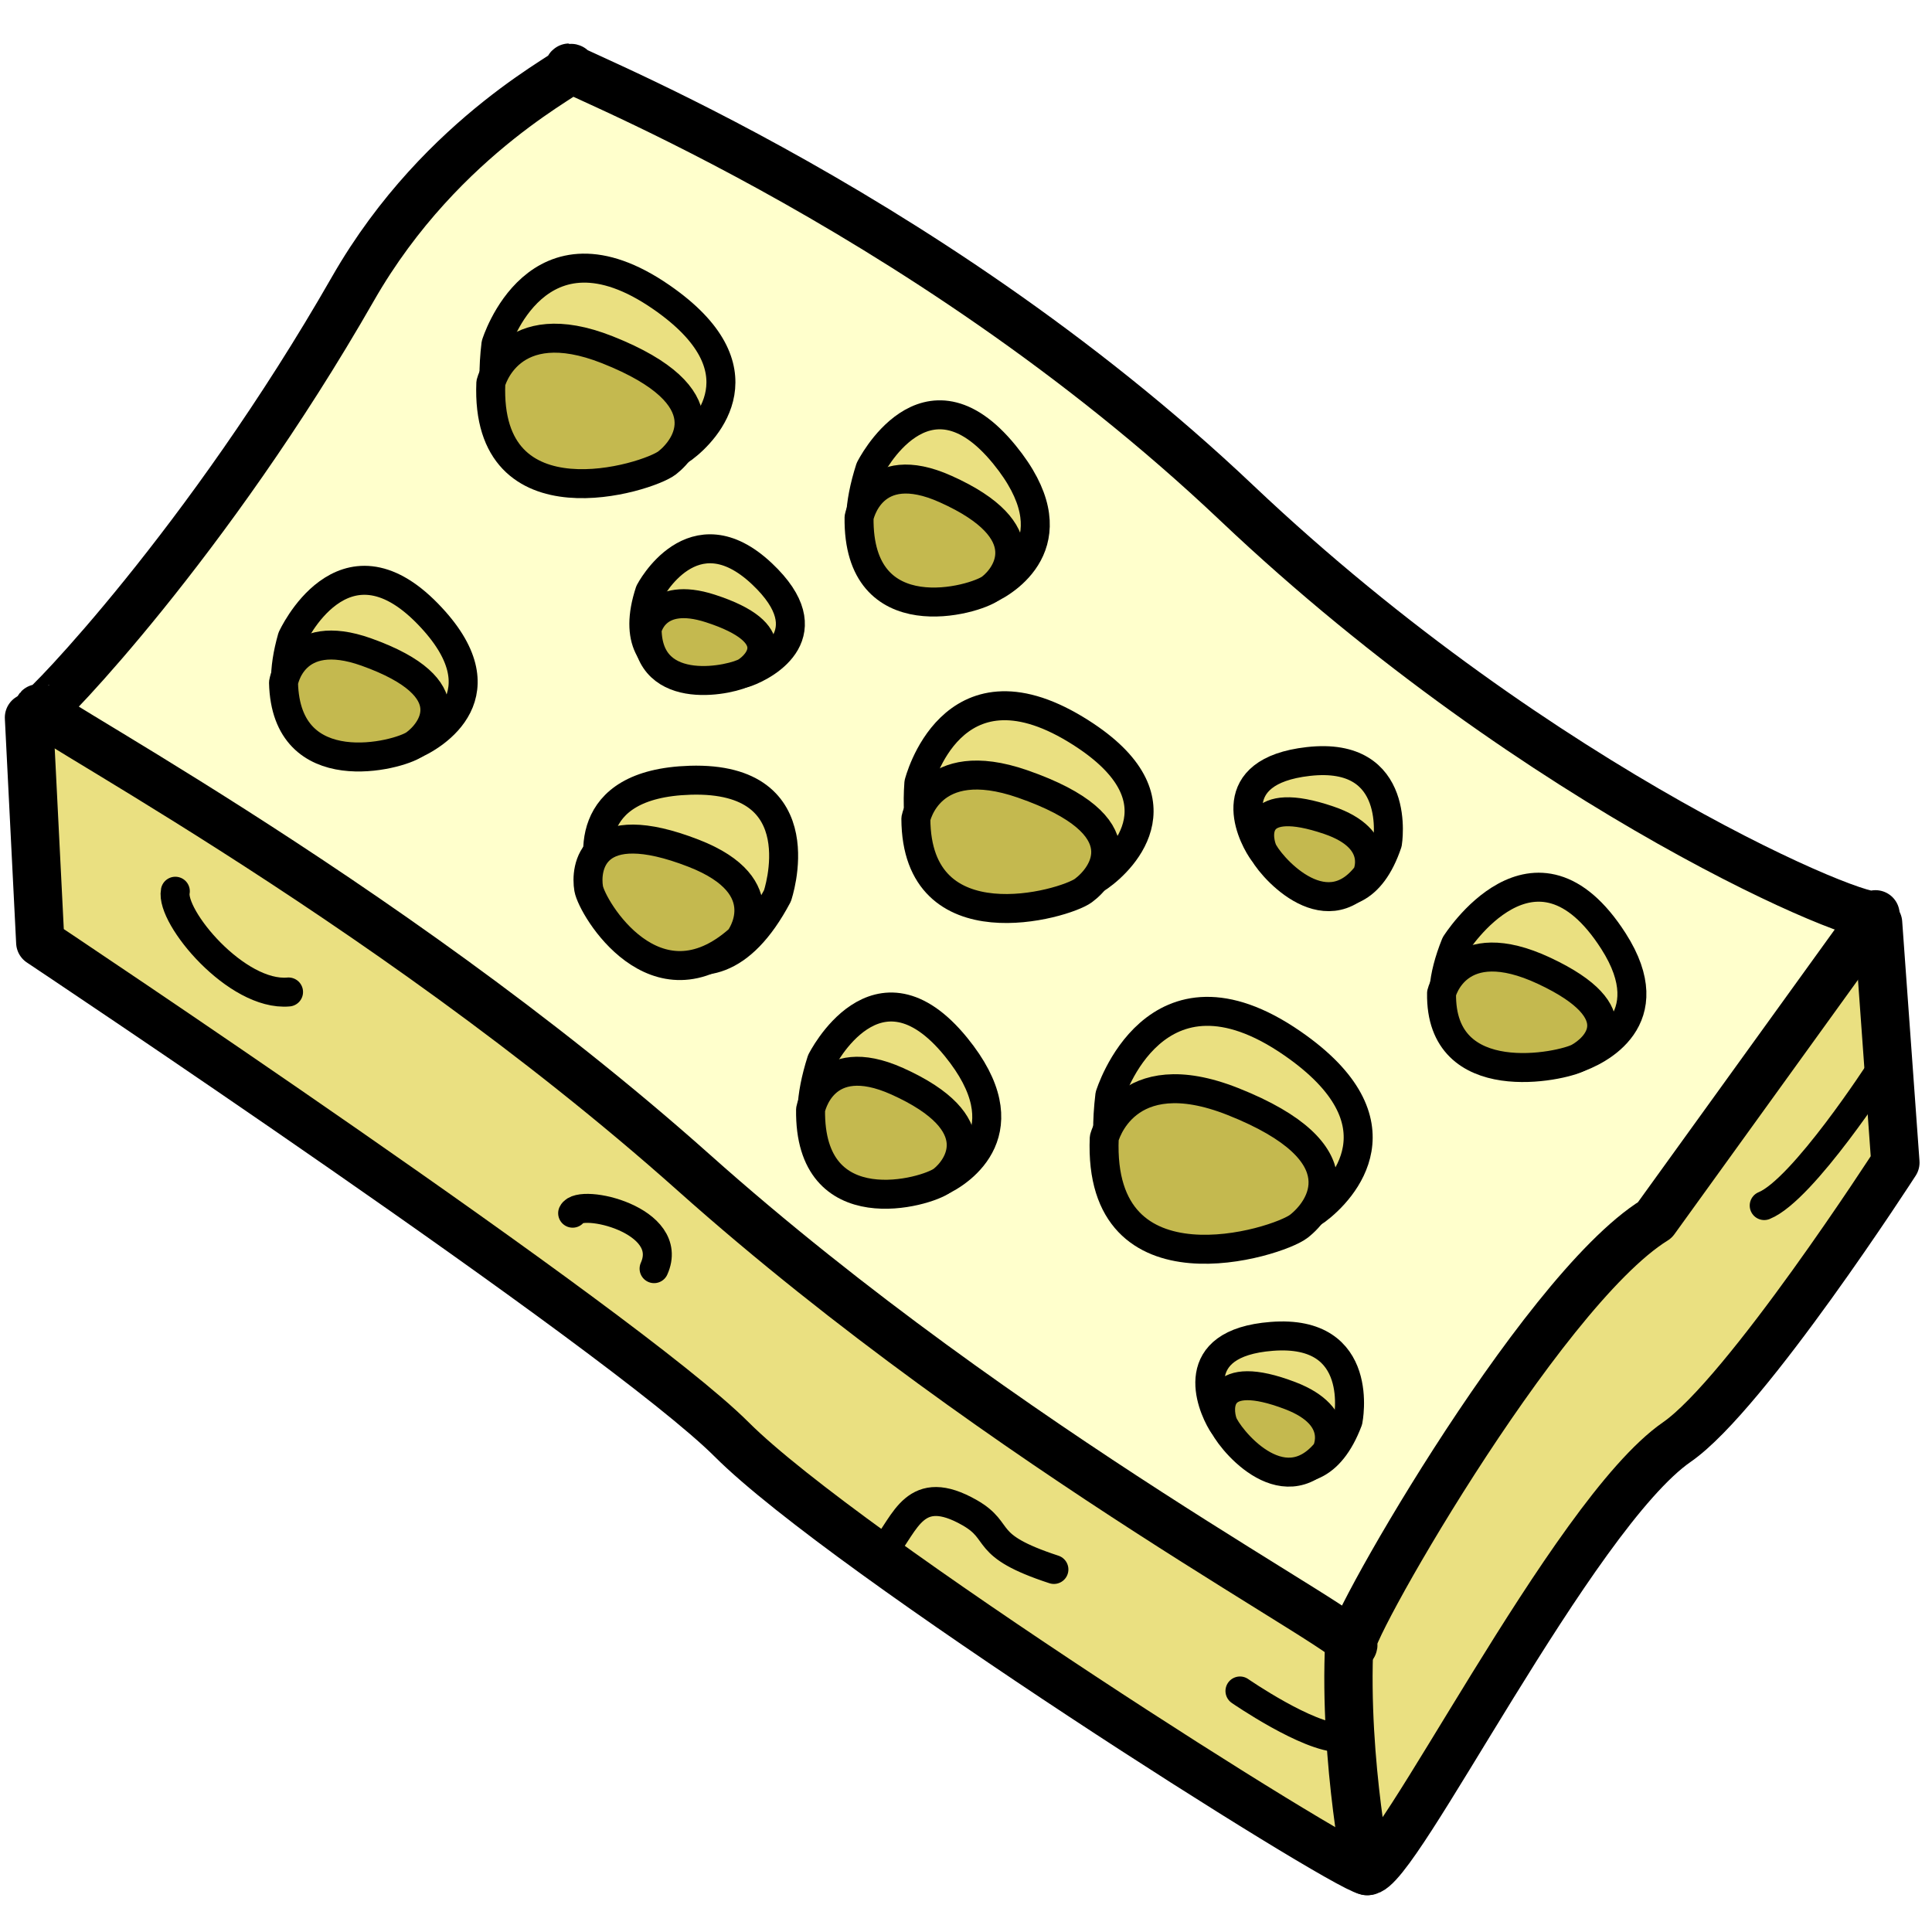
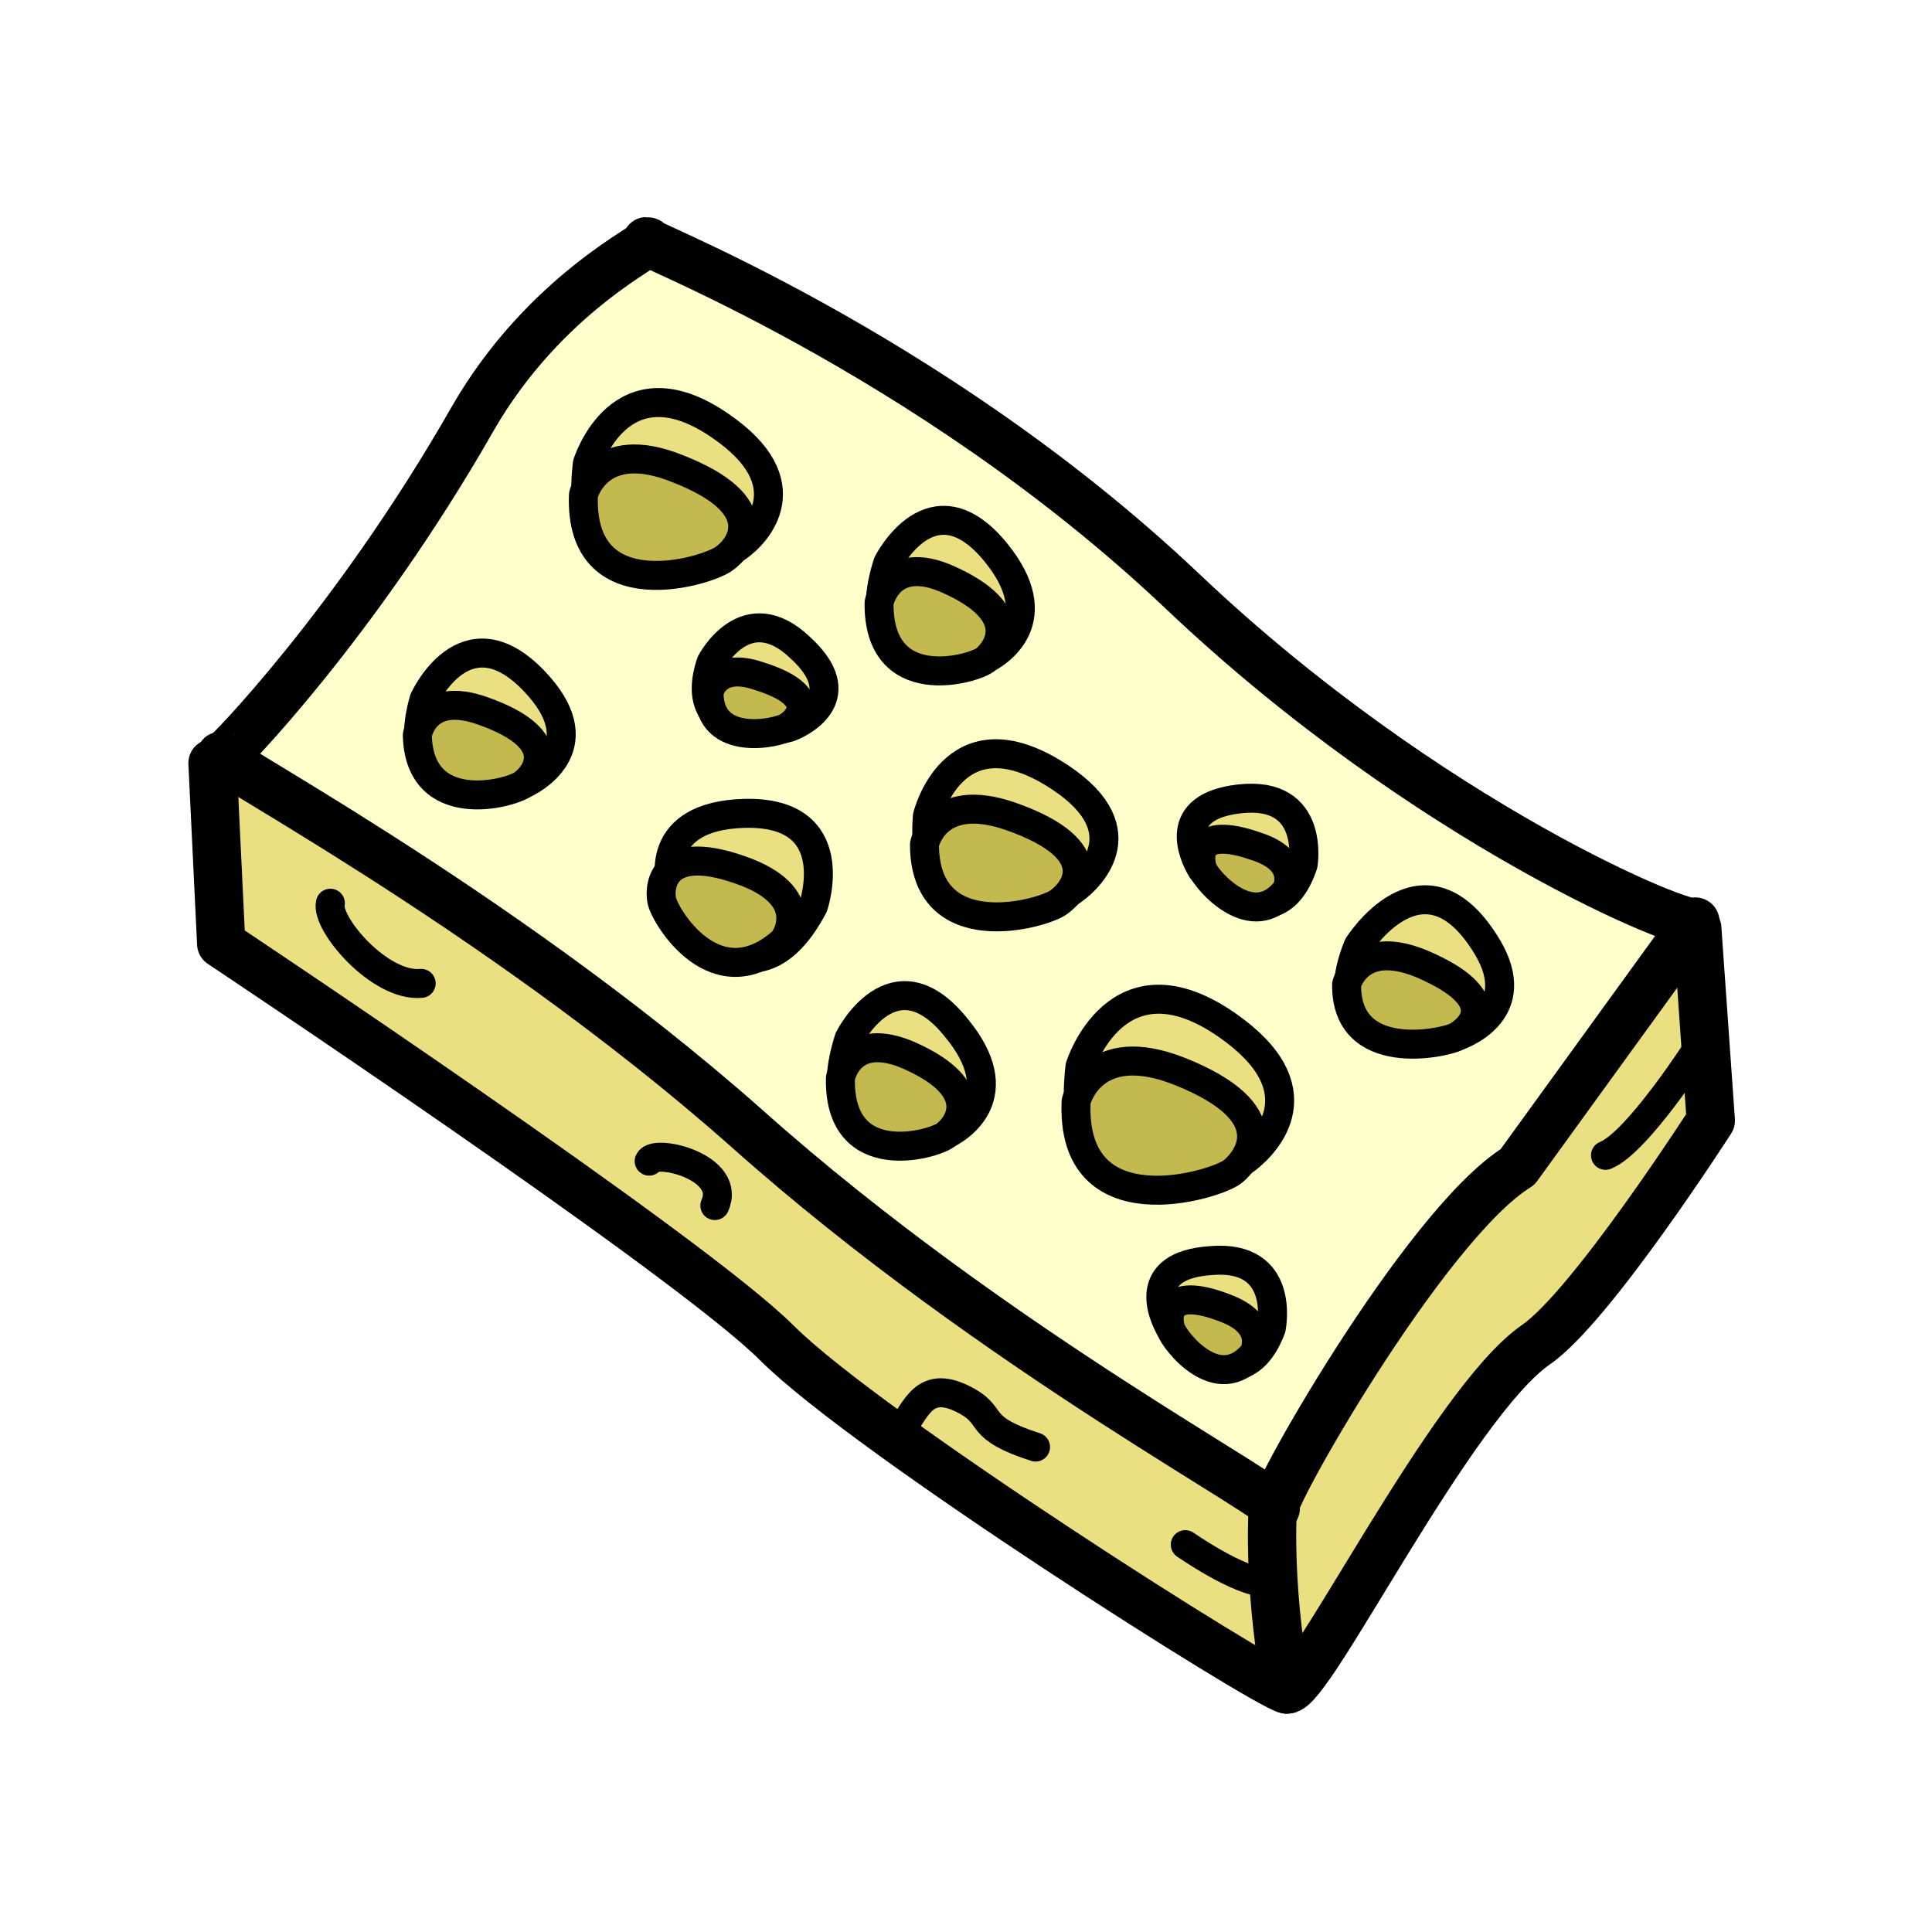
<svg xmlns="http://www.w3.org/2000/svg" version="1.2" viewBox="0 0 200 200">
-   <path id="bottom" d="m3 74.28l1.17 23.28c0 0 60.22 40.11 71.57 51.45 11.85 11.85 62.95 44.15 65.76 44.68 2.81 0.53 21.22-36.89 32.09-44.41 7.16-4.96 22.62-28.93 22.62-28.93l-1.79-24.81z" style="fill:#eae081;stroke:#000000;stroke-linecap:round;stroke-linejoin:round;stroke-width:5" />
-   <path id="corner" fill-rule="evenodd" d="m141.5 193.69c0 0-2.73-13.49-1.66-26.16" style="fill:none;stroke:#000000;stroke-linecap:round;stroke-linejoin:round;stroke-width:5" />
-   <path id="top" fill-rule="evenodd" d="m194.15 94.65l-22.84 31.65c-12.08 7.47-32.92 44.53-31.3 44.08 2.11-0.6-35.66-19.98-68.19-48.99-32.65-29.12-72.03-49.37-67.48-48.02 0.31 0.09 17.09-17.07 32.21-43.5 9.31-16.26 23.39-22.63 22.59-22.83-3.6-0.9 35.68 13.56 68.89 45.03 31.77 30.1 65.71 43.97 66.12 42.58z" style="fill:#ffffcc;stroke:#000000;stroke-linecap:round;stroke-linejoin:round;stroke-width:5" />
-   <path id="hole1-e" d="m51.34 35.63c0 0 4.21-13.79 17.12-4.87 10.73 7.41 4.72 13.8 2.26 15.64-2.47 1.84-21.77 9.15-19.38-10.77z" style="fill:#eae081;stroke:#000000;stroke-linecap:round;stroke-linejoin:round;stroke-width:3" />
-   <path id="hole1" d="m50.81 39.64c0 0 1.85-7.48 12.07-3.43 12.21 4.84 8.19 10.14 6.19 11.7-2.02 1.58-18.88 6.79-18.26-8.27z" style="fill:#c4b94f;stroke:#000000;stroke-linecap:round;stroke-linejoin:round;stroke-width:3" />
-   <path id="hole2-e" d="m114.89 113.39c0 0 4.65-15.23 18.9-5.38 11.84 8.18 5.21 15.24 2.49 17.27-2.72 2.03-24.03 10.1-21.39-11.89z" style="fill:#eae081;stroke:#000000;stroke-linecap:round;stroke-linejoin:round;stroke-width:3" />
-   <path id="hole2" d="m114.31 117.81c0 0 2.04-8.25 13.32-3.78 13.47 5.34 9.04 11.2 6.83 12.91-2.23 1.74-20.84 7.5-20.15-9.13z" style="fill:#c4b94f;stroke:#000000;stroke-linecap:round;stroke-linejoin:round;stroke-width:3" />
-   <path id="hole3-e" d="m95.12 81.07c0 0 3.33-13.37 16.22-5.57 11.47 6.95 4.98 13.47 2.46 15.25-2.47 1.75-19.97 7.95-18.68-9.68z" style="fill:#eae081;stroke:#000000;stroke-linecap:round;stroke-linejoin:round;stroke-width:3" />
-   <path id="hole3" d="m94.81 84.74c0 0 1.35-6.95 11.04-3.59 12.48 4.33 8.31 9.56 6.3 11.04-1.99 1.46-17.3 5.81-17.34-7.45z" style="fill:#c4b94f;stroke:#000000;stroke-linecap:round;stroke-linejoin:round;stroke-width:3" />
-   <path id="hole4-e " d="m80.48 92.74c0 0 4.23-12.37-9.03-11.97-11.41 0.35-9.88 8.42-8.94 10.97 0.92 2.49 10.34 15.39 17.97 1z" style="fill:#eae081;stroke:#000000;stroke-linecap:round;stroke-linejoin:round;stroke-width:3" />
-   <path id="hole4" d="m76.55 97.21c0 0 4.17-5.41-4.74-8.88-10.69-4.16-11.22 1.62-10.87 3.66 0.35 2 6.92 12.99 15.61 5.22z" style="fill:#c4b94f;stroke:#000000;stroke-linecap:round;stroke-linejoin:round;stroke-width:3" />
-   <path id="hole5-e" d="m90.07 48.51c0 0 5.71-11.49 13.9-1.46 7.06 8.64 0.59 12.98-1.74 14.01-2.28 1.01-17.07 2.79-12.16-12.55z" style="fill:#eae081;stroke:#000000;stroke-linecap:round;stroke-linejoin:round;stroke-width:3" />
-   <path id="hole5" d="m88.93 53.56c0 0 1.21-6.42 8.97-2.93 9.77 4.38 6.32 8.98 4.69 10.24-1.6 1.26-13.82 4.76-13.66-7.31z" style="fill:#c4b94f;stroke:#000000;stroke-linecap:round;stroke-linejoin:round;stroke-width:3" />
-   <path id="hole6-e" d="m85.04 109.81c0 0 5.71-11.49 13.91-1.45 7.05 8.64 0.59 12.98-1.75 14.01-2.27 1-17.07 2.79-12.16-12.56z" style="fill:#eae081;stroke:#000000;stroke-linecap:round;stroke-linejoin:round;stroke-width:3" />
-   <path id="hole6" d="m83.91 114.86c0 0 1.21-6.41 8.97-2.93 9.76 4.39 6.31 8.98 4.69 10.25-1.61 1.26-13.83 4.75-13.66-7.32z" style="fill:#c4b94f;stroke:#000000;stroke-linecap:round;stroke-linejoin:round;stroke-width:3" />
-   <path id="hole7-e" d="m150.68 97.74c0 0 8.19-13.06 16.35-0.31 5.19 8.12-1.61 11.41-3.97 12.18-2.33 0.76-18.05 2.2-12.38-11.87z" style="fill:#eae081;stroke:#000000;stroke-linecap:round;stroke-linejoin:round;stroke-width:3" />
-   <path id="hole7" d="m149.23 102.81c0 0 1.58-6.55 10.63-2.31 9.37 4.39 5.3 8.01 3.57 8.97-1.7 0.95-14.38 3.67-14.2-6.66z" style="fill:#c4b94f;stroke:#000000;stroke-linecap:round;stroke-linejoin:round;stroke-width:3" />
-   <path id="hole1-e copy 7" d="m30.24 66.02c0 0 5.24-11.54 14.05-2.47 8.01 8.24 0.73 12.67-1.75 13.67-2.34 0.95-16.19 2.48-12.3-11.2z" style="fill:#eae081;stroke:#000000;stroke-linecap:round;stroke-linejoin:round;stroke-width:3" />
-   <path id="hole8" d="m29.35 70.66c0 0 0.92-5.9 8.58-3.16 10.5 3.75 6.71 8.32 5 9.54-1.66 1.19-13.34 4.21-13.58-6.38z" style="fill:#c4b94f;stroke:#000000;stroke-linecap:round;stroke-linejoin:round;stroke-width:3" />
-   <path id="hole9-e" d="m67.26 61.25c0 0 4.45-8.61 11.62-1.85 6.52 6.15 0.46 9.45-1.59 10.2-1.94 0.7-13.38 1.85-10.03-8.35z" style="fill:#eae081;stroke:#000000;stroke-linecap:round;stroke-linejoin:round;stroke-width:3" />
-   <path id="hole9" d="m66.99 65.16c0 0 0.75-4.05 6.55-2.17 7.94 2.57 5.02 5.71 3.7 6.55-1.27 0.81-10.17 2.89-10.25-4.38z" style="fill:#c4b94f;stroke:#000000;stroke-linecap:round;stroke-linejoin:round;stroke-width:3" />
-   <path id="hole10-e" d="m143.63 87.28c0 0 1.59-9.56-8.2-8.45-8.91 1.01-6.04 7.29-4.84 9.11 1.13 1.73 9.61 9.51 13.04-0.66z" style="fill:#eae081;stroke:#000000;stroke-linecap:round;stroke-linejoin:round;stroke-width:3" />
-   <path id="hole10" d="m141.5 90.57c0 0 1.82-3.7-3.94-5.66-7.91-2.7-7.45 1.56-6.89 3.02 0.53 1.42 6.41 8.42 10.83 2.64z" style="fill:#c4b94f;stroke:#000000;stroke-linecap:round;stroke-linejoin:round;stroke-width:3" />
-   <path id="hole11-e" d="m139.55 147.07c0 0 1.93-9.5-7.9-8.73-8.93 0.69-6.28 7.06-5.16 8.93 1.08 1.77 9.27 9.84 13.06-0.2z" style="fill:#eae081;stroke:#000000;stroke-linecap:round;stroke-linejoin:round;stroke-width:3" />
-   <path id="hole11" d="m137.3 150.29c0 0 1.96-3.63-3.73-5.81-7.8-2.98-7.5 1.3-7 2.78 0.48 1.43 6.11 8.64 10.73 3.03z" style="fill:#c4b94f;stroke:#000000;stroke-linecap:round;stroke-linejoin:round;stroke-width:3" />
-   <path id="dt1" fill-rule="evenodd" d="m18.15 92.26c-0.53 2.66 6.34 10.91 11.72 10.43" style="fill:none;stroke:#000000;stroke-linecap:round;stroke-linejoin:round;stroke-width:3" />
-   <path id="dt2" fill-rule="evenodd" d="m194.69 110.73c0 0-8.04 12.44-12.06 14.07" style="fill:none;stroke:#000000;stroke-linecap:round;stroke-linejoin:round;stroke-width:3" />
-   <path id="dt3" fill-rule="evenodd" d="m91.51 160.46c2.26-2.79 3.18-7.12 8.88-3.86 3.52 2.02 1.01 3.35 8.71 5.87" style="fill:none;stroke:#000000;stroke-linecap:round;stroke-linejoin:round;stroke-width:3" />
-   <path id="dt4" fill-rule="evenodd" d="m128.36 175.05c0 0 7.04 4.86 10.39 4.84" style="fill:none;stroke:#000000;stroke-linecap:round;stroke-linejoin:round;stroke-width:3" />
-   <path id="dt5" fill-rule="evenodd" d="m59.28 125.59c0.75-1.59 10.7 0.68 8.43 5.74" style="fill:none;stroke:#000000;stroke-linecap:round;stroke-linejoin:round;stroke-width:3" />
+   <path d="m22 79l0.9 18.7c0 0 48.4 32.2 57.5 41.3 9.5 9.5 50.6 35.5 52.8 35.9 2.3 0.4 17-29.6 25.8-35.7 5.7-3.9 18.1-23.2 18.1-23.2l-1.4-19.9z" style="fill:#eae081;stroke:#000;stroke-linecap:round;stroke-linejoin:round;stroke-width:5" />
+   <path fill-rule="evenodd" d="m133.2 174.9c0 0-2.2-10.8-1.3-21" style="fill:none;stroke:#000;stroke-linecap:round;stroke-linejoin:round;stroke-width:5" />
+   <path fill-rule="evenodd" d="m175.5 95.4l-18.4 25.4c-9.7 6-26.4 35.7-25.1 35.4 1.7-0.5-28.6-16.1-54.7-39.4-26.3-23.3-57.9-39.6-54.2-38.5 0.2 0.1 13.7-13.7 25.8-34.9 7.5-13.1 18.8-18.2 18.2-18.4-2.9-0.7 28.6 10.9 55.3 36.2 25.5 24.2 52.8 35.3 53.1 34.2z" style="fill:#ffc;stroke:#000;stroke-linecap:round;stroke-linejoin:round;stroke-width:5" />
+   <path d="m60.8 48c0 0 3.4-11.1 13.8-3.9 8.6 5.9 3.8 11.1 1.8 12.5-2 1.5-17.5 7.4-15.6-8.6z" style="fill:#eae081;stroke:#000;stroke-linecap:round;stroke-linejoin:round;stroke-width:3" />
+   <path d="m60.4 51.2c0 0 1.5-6 9.7-2.7 9.8 3.8 6.6 8.1 4.9 9.3-1.6 1.3-15.1 5.5-14.6-6.6z" style="fill:#c4b94f;stroke:#000;stroke-linecap:round;stroke-linejoin:round;stroke-width:3" />
+   <path d="m111.8 110.4c0 0 3.8-12.2 15.2-4.3 9.5 6.6 4.2 12.2 2 13.9-2.2 1.6-19.3 8.1-17.2-9.6z" style="fill:#eae081;stroke:#000;stroke-linecap:round;stroke-linejoin:round;stroke-width:3" />
+   <path d="m111.4 114c0 0 1.6-6.7 10.7-3.1 10.8 4.3 7.2 9 5.5 10.4-1.8 1.4-16.8 6-16.2-7.3z" style="fill:#c4b94f;stroke:#000;stroke-linecap:round;stroke-linejoin:round;stroke-width:3" />
+   <path d="m96 84.5c0 0 2.6-10.8 13-4.5 9.2 5.6 4 10.8 2 12.2-2 1.5-16.1 6.4-15-7.7z" style="fill:#eae081;stroke:#000;stroke-linecap:round;stroke-linejoin:round;stroke-width:3" />
+   <path d="m95.7 87.4c0 0 1.1-5.6 8.9-2.9 10 3.5 6.7 7.7 5 8.9-1.6 1.2-13.9 4.7-13.9-6z" style="fill:#c4b94f;stroke:#000;stroke-linecap:round;stroke-linejoin:round;stroke-width:3" />
+   <path d="m84.2 93.8c0 0 3.4-9.9-7.2-9.6-9.2 0.3-8 6.8-7.2 8.8 0.7 2 8.3 12.4 14.4 0.8z" style="fill:#eae081;stroke:#000;stroke-linecap:round;stroke-linejoin:round;stroke-width:3" />
+   <path d="m81.1 97.4c0 0 3.3-4.3-3.8-7.1-8.6-3.3-9.1 1.3-8.8 2.9 0.3 1.6 5.6 10.5 12.6 4.2z" style="fill:#c4b94f;stroke:#000;stroke-linecap:round;stroke-linejoin:round;stroke-width:3" />
+   <path d="m91.9 58.3c0 0 4.6-9.2 11.2-1.1 5.6 6.9 0.4 10.4-1.4 11.2-1.9 0.8-13.7 2.2-9.8-10.1z" style="fill:#eae081;stroke:#000;stroke-linecap:round;stroke-linejoin:round;stroke-width:3" />
+   <path d="m91 62.4c0 0 1-5.2 7.2-2.4 7.8 3.5 5.1 7.2 3.8 8.3-1.3 1-11.1 3.8-11-5.9z" style="fill:#c4b94f;stroke:#000;stroke-linecap:round;stroke-linejoin:round;stroke-width:3" />
+   <path d="m87.9 107.5c0 0 4.6-9.2 11.1-1.1 5.7 6.9 0.5 10.4-1.4 11.2-1.8 0.8-13.7 2.3-9.7-10.1z" style="fill:#eae081;stroke:#000;stroke-linecap:round;stroke-linejoin:round;stroke-width:3" />
+   <path d="m87 111.6c0 0 0.9-5.1 7.2-2.3 7.8 3.5 5 7.2 3.7 8.2-1.3 1-11.1 3.8-10.9-5.9z" style="fill:#c4b94f;stroke:#000;stroke-linecap:round;stroke-linejoin:round;stroke-width:3" />
+   <path d="m140.6 97.9c0 0 6.6-10.5 13.1-0.3 4.2 6.5-1.3 9.2-3.2 9.8-1.9 0.6-14.5 1.8-9.9-9.5z" style="fill:#eae081;stroke:#000;stroke-linecap:round;stroke-linejoin:round;stroke-width:3" />
+   <path d="m139.4 101.9c0 0 1.3-5.2 8.5-1.8 7.6 3.5 4.3 6.4 2.9 7.2-1.3 0.7-11.5 2.9-11.4-5.4z" style="fill:#c4b94f;stroke:#000;stroke-linecap:round;stroke-linejoin:round;stroke-width:3" />
+   <path d="m43.9 72.4c0 0 4.2-9.3 11.3-2 6.4 6.6 0.5 10.2-1.5 11-1.8 0.7-13 2-9.8-9z" style="fill:#eae081;stroke:#000;stroke-linecap:round;stroke-linejoin:round;stroke-width:3" />
+   <path d="m43.2 76.1c0 0 0.7-4.7 6.8-2.5 8.5 3 5.4 6.7 4.1 7.6-1.4 1-10.7 3.4-10.9-5.1z" style="fill:#c4b94f;stroke:#000;stroke-linecap:round;stroke-linejoin:round;stroke-width:3" />
+   <path d="m73.6 68.6c0 0 3.6-7 9.3-1.5 5.3 4.9 0.4 7.6-1.2 8.2-1.6 0.5-10.8 1.4-8.1-6.7z" style="fill:#eae081;stroke:#000;stroke-linecap:round;stroke-linejoin:round;stroke-width:3" />
+   <path d="m73.4 71.7c0 0 0.6-3.3 5.2-1.7 6.4 2 4.1 4.5 3 5.2-1 0.7-8.2 2.3-8.2-3.5z" style="fill:#c4b94f;stroke:#000;stroke-linecap:round;stroke-linejoin:round;stroke-width:3" />
+   <path d="m134.9 89.5c0 0 1.3-7.7-6.6-6.8-7.1 0.8-4.8 5.8-3.9 7.3 1 1.4 7.8 7.6 10.5-0.5z" style="fill:#eae081;stroke:#000;stroke-linecap:round;stroke-linejoin:round;stroke-width:3" />
+   <path d="m133.2 92.1c0 0 1.5-3-3.2-4.5-6.3-2.2-5.9 1.2-5.5 2.4 0.4 1.1 5.2 6.7 8.7 2.1z" style="fill:#c4b94f;stroke:#000;stroke-linecap:round;stroke-linejoin:round;stroke-width:3" />
+   <path d="m131.6 137.5c0 0 1.6-7.7-6.3-7-7.2 0.5-5 5.6-4.1 7.1 0.8 1.4 7.4 7.9 10.4-0.1z" style="fill:#eae081;stroke:#000;stroke-linecap:round;stroke-linejoin:round;stroke-width:3" />
+   <path d="m129.8 140.1c0 0 1.6-3-3-4.7-6.2-2.4-6 1-5.6 2.2 0.4 1.2 4.9 7 8.6 2.5z" style="fill:#c4b94f;stroke:#000;stroke-linecap:round;stroke-linejoin:round;stroke-width:3" />
+   <path fill-rule="evenodd" d="m34.2 93.5c-0.5 2.1 5.1 8.7 9.4 8.3" style="fill:none;stroke:#000;stroke-linecap:round;stroke-linejoin:round;stroke-width:3" />
+   <path fill-rule="evenodd" d="m175.9 108.3c0 0-6.4 10-9.7 11.3" style="fill:none;stroke:#000;stroke-linecap:round;stroke-linejoin:round;stroke-width:3" />
+   <path fill-rule="evenodd" d="m93.1 148.2c1.8-2.2 2.5-5.7 7.1-3.1 2.8 1.6 0.8 2.7 7 4.7" style="fill:none;stroke:#000;stroke-linecap:round;stroke-linejoin:round;stroke-width:3" />
+   <path fill-rule="evenodd" d="m122.7 159.9c0 0 5.6 3.9 8.3 3.9" style="fill:none;stroke:#000;stroke-linecap:round;stroke-linejoin:round;stroke-width:3" />
+   <path fill-rule="evenodd" d="m67.2 120.2c0.6-1.3 8.6 0.6 6.8 4.6" style="fill:none;stroke:#000;stroke-linecap:round;stroke-linejoin:round;stroke-width:3" />
</svg>
